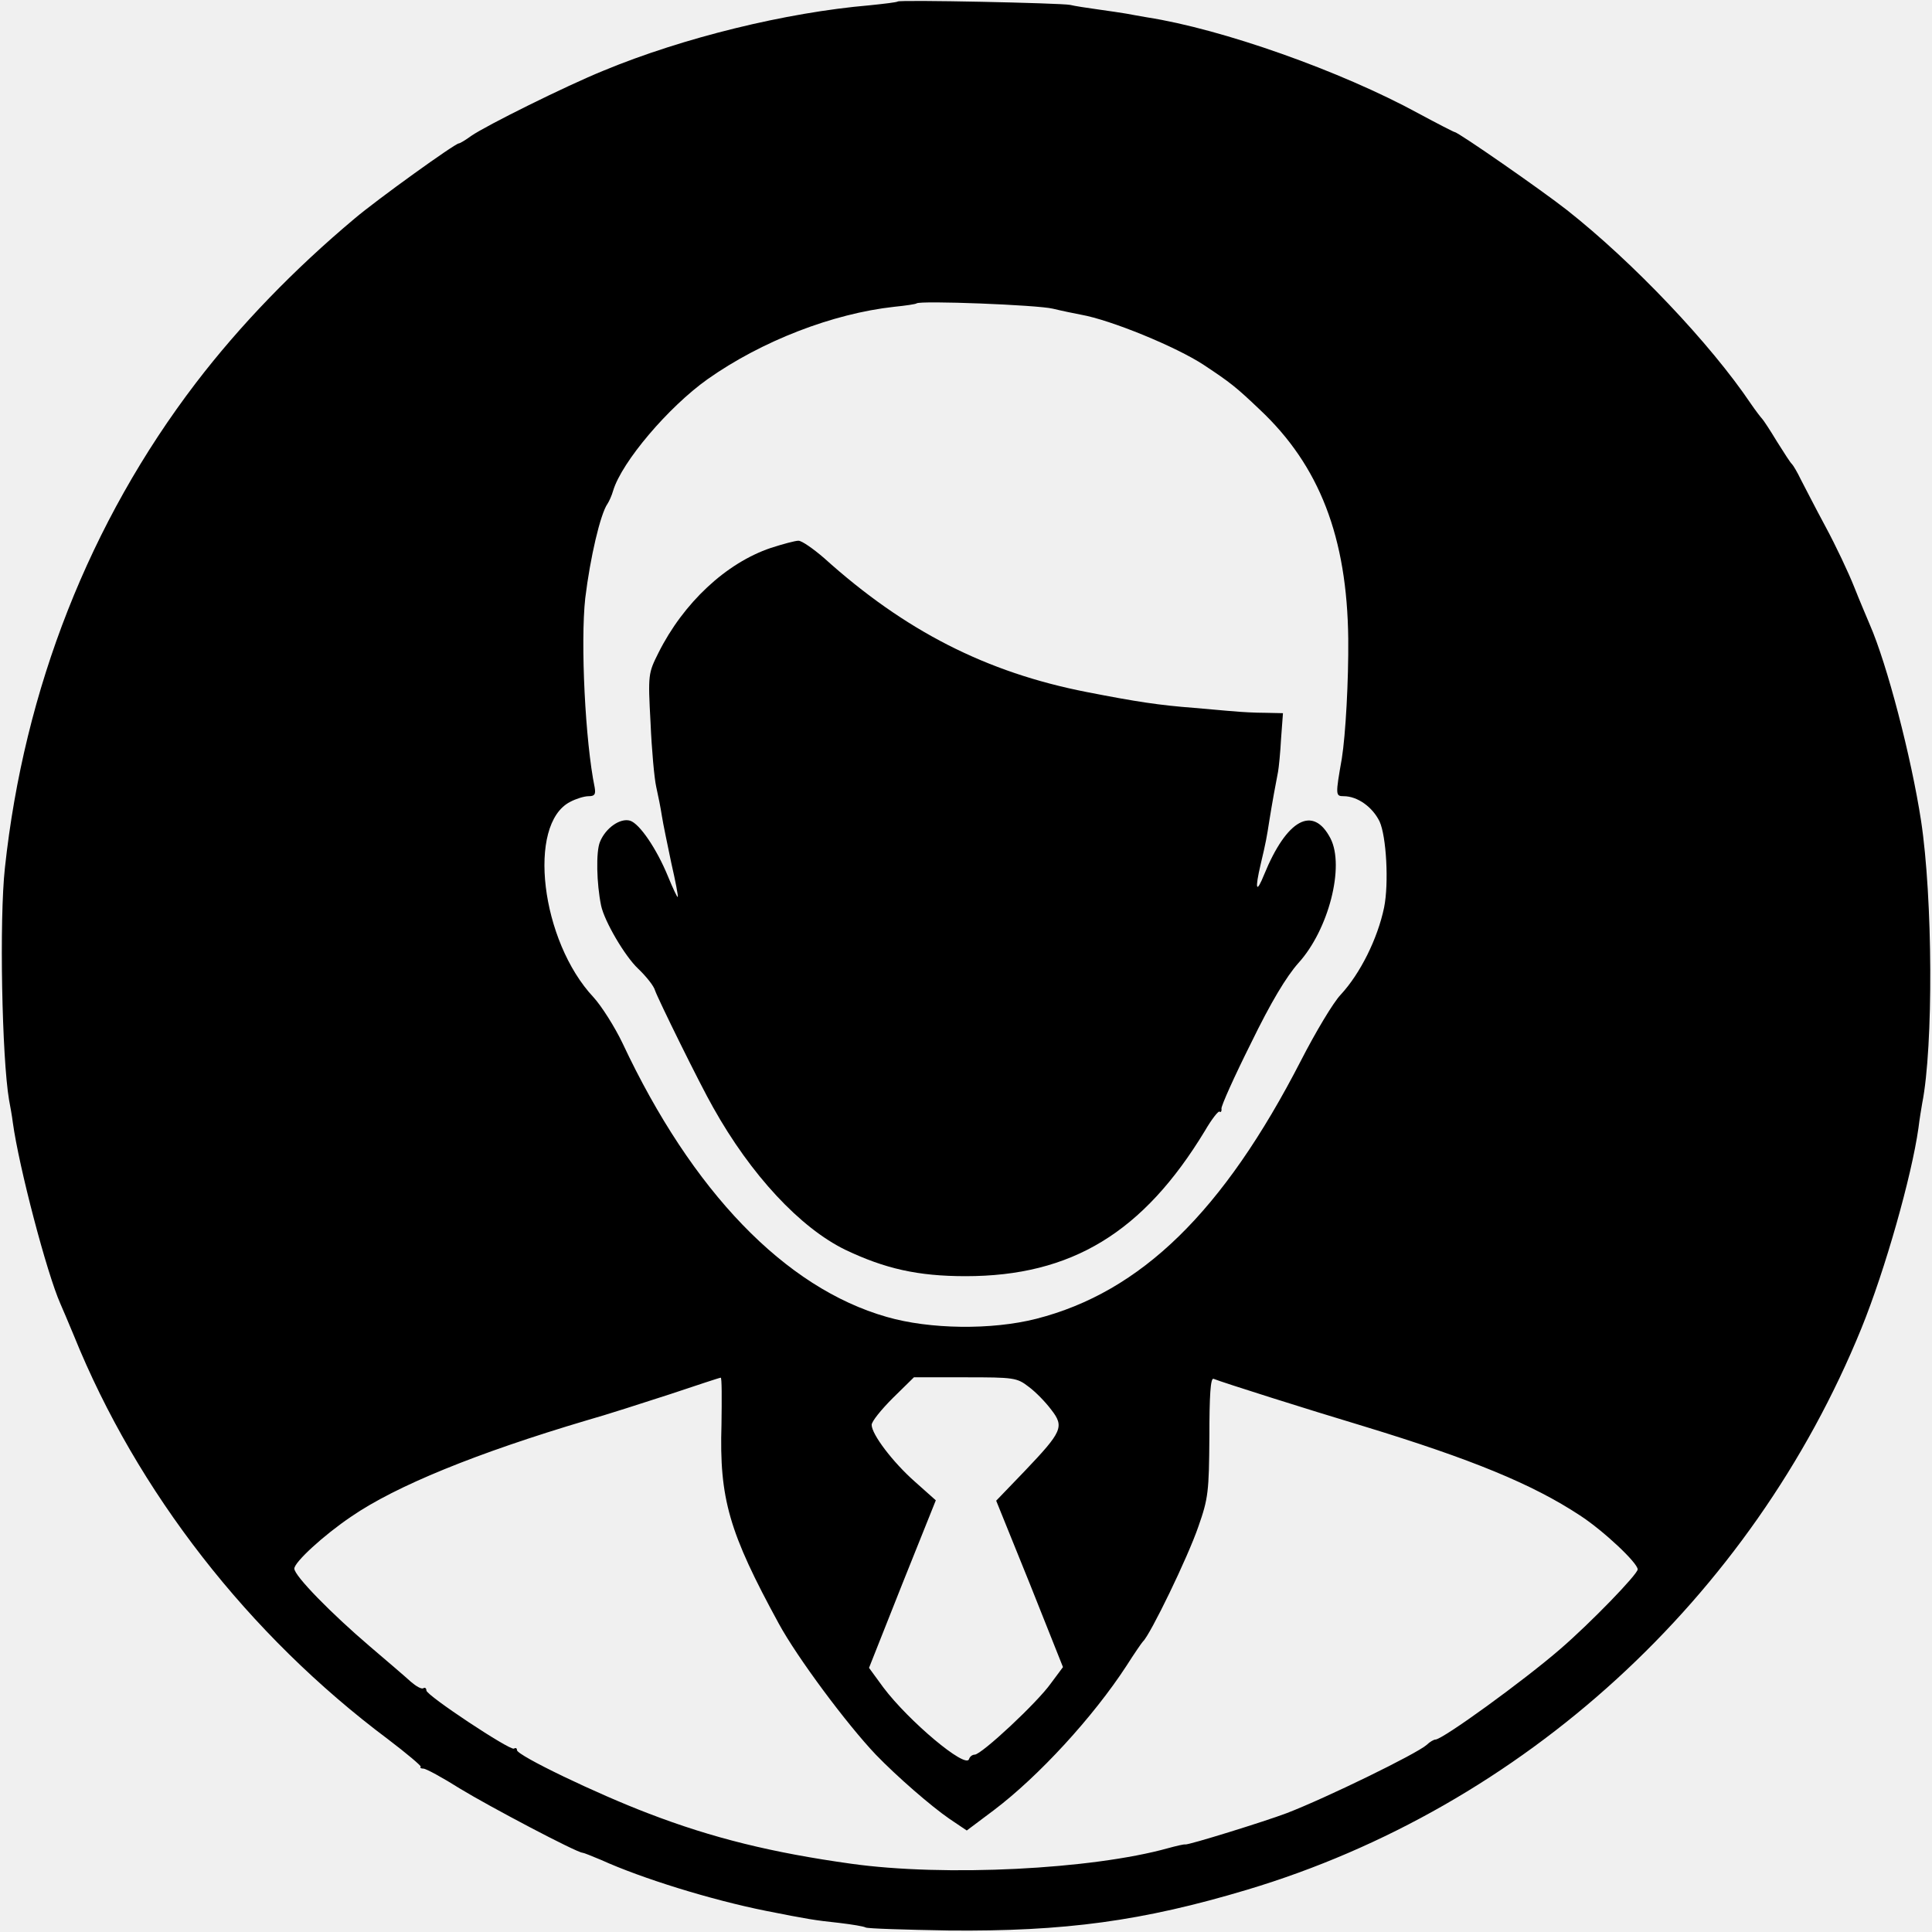
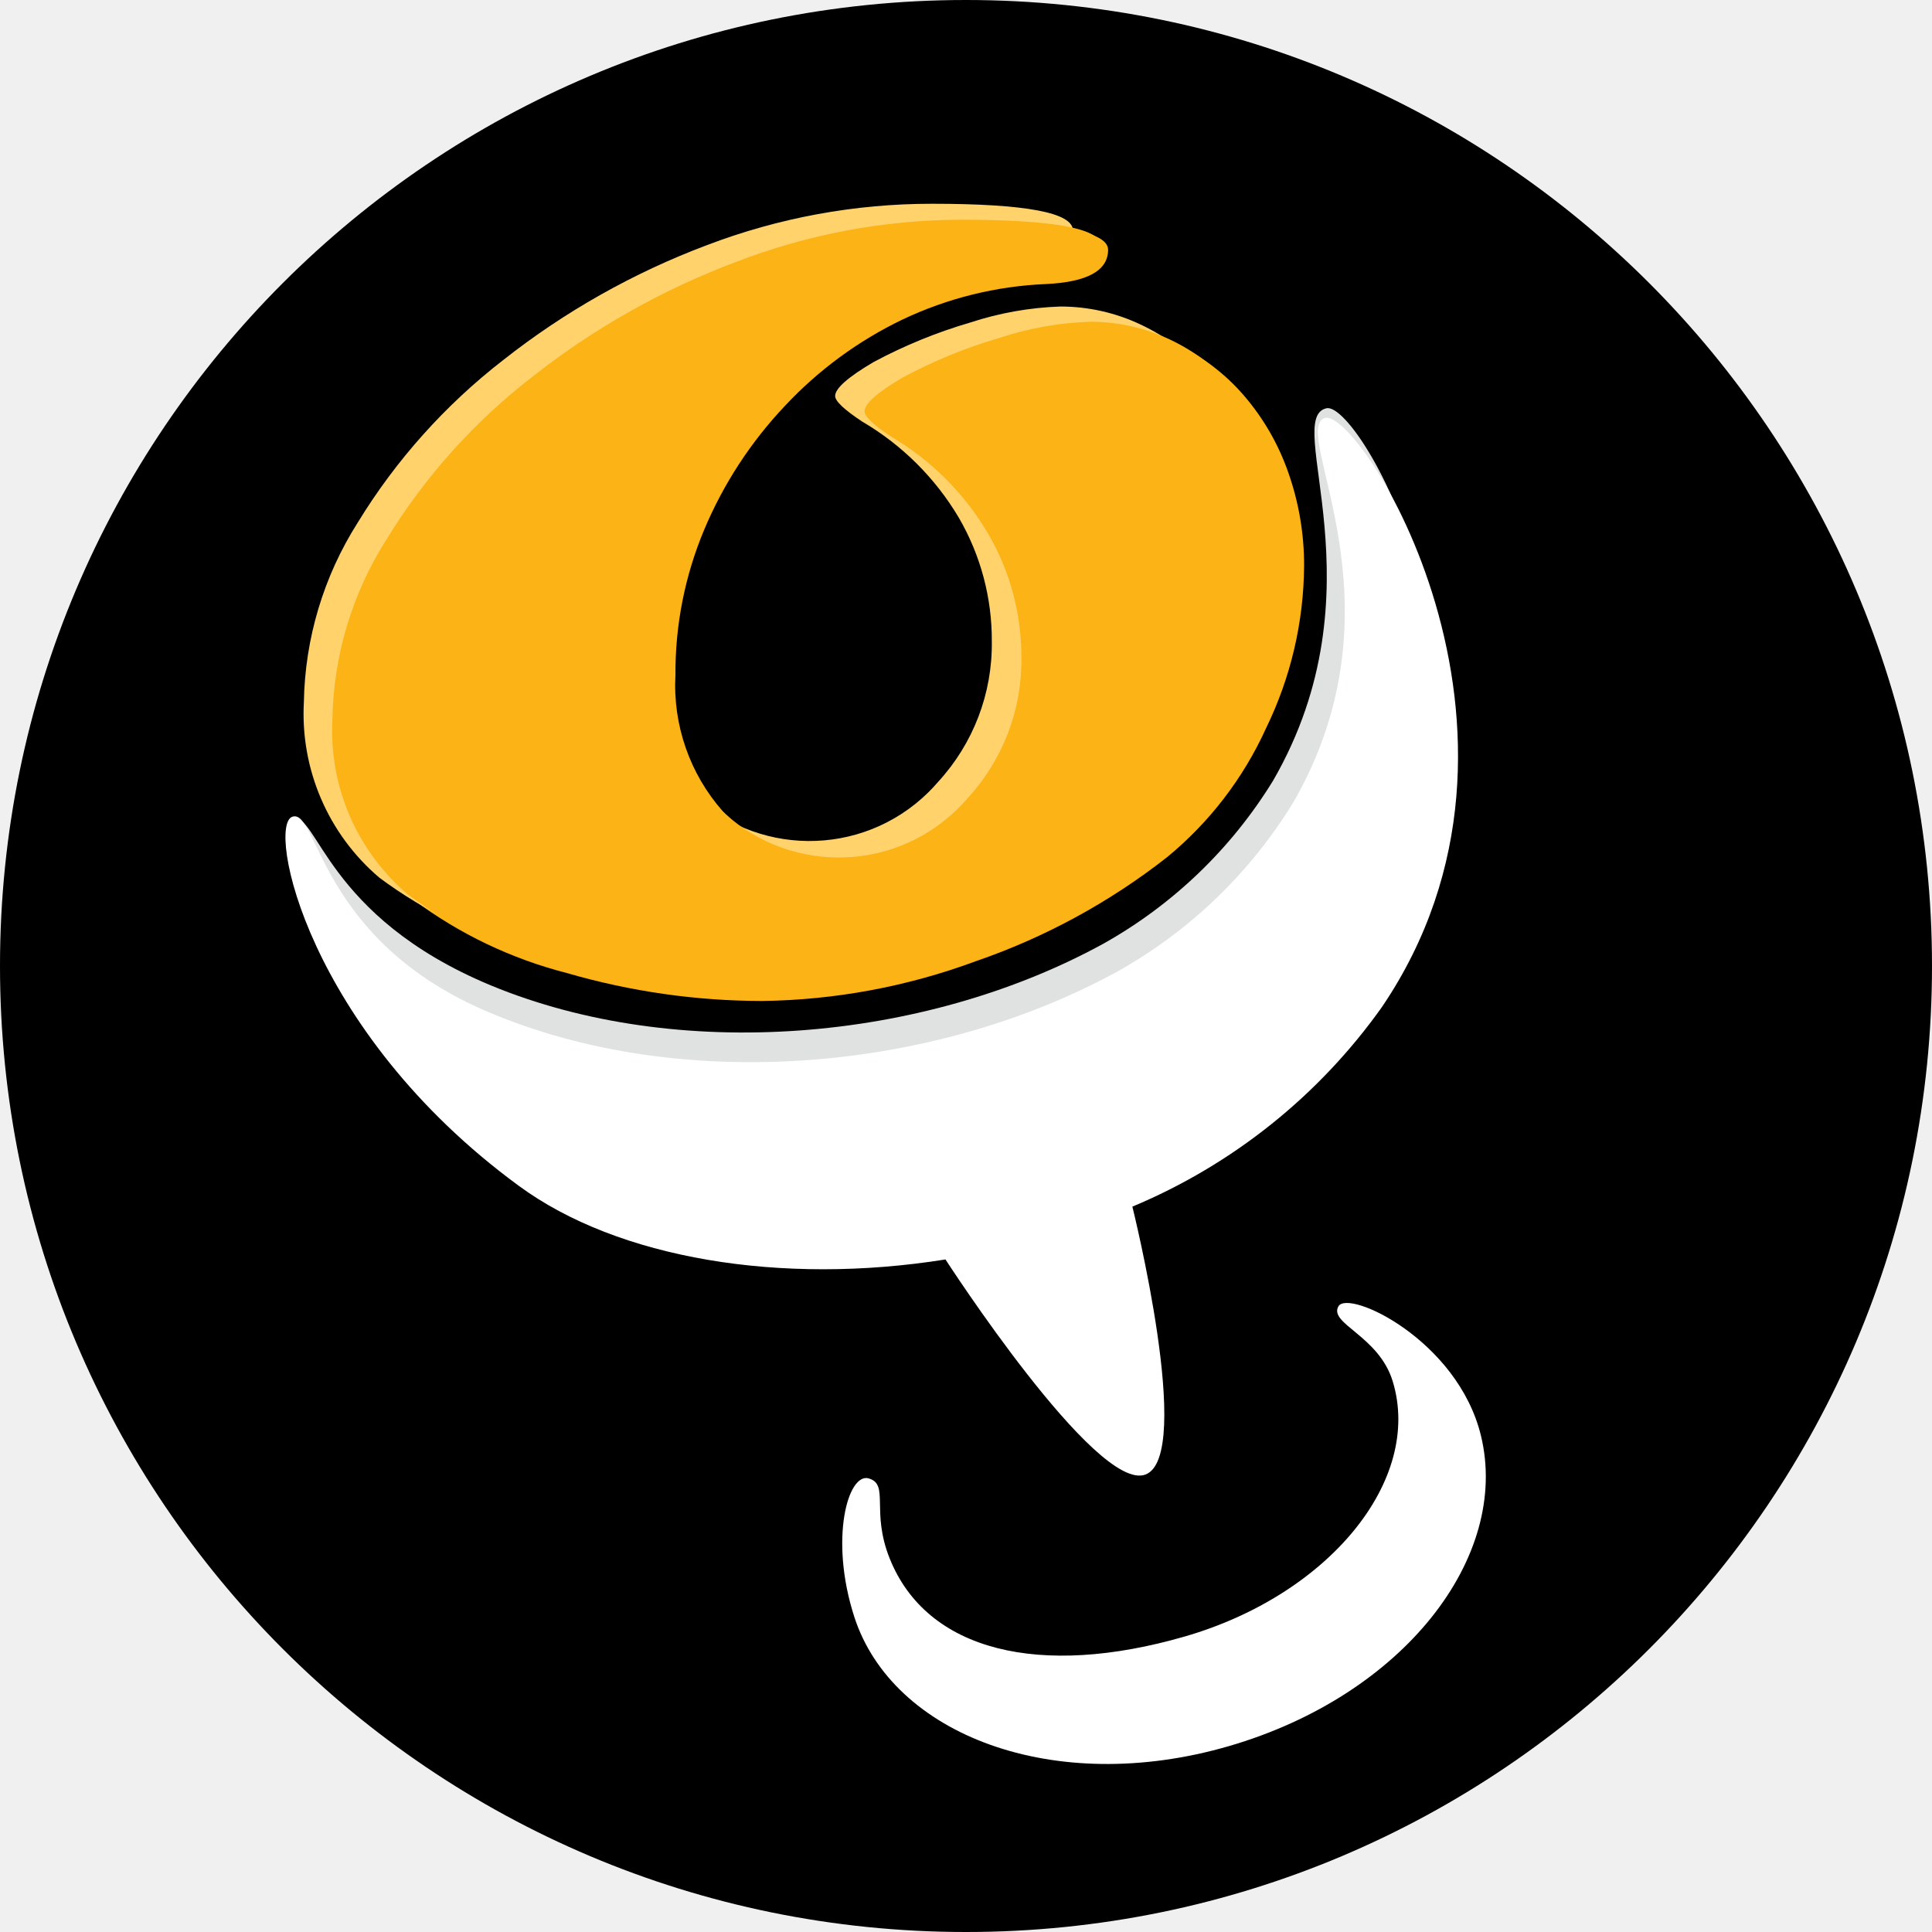
- <svg xmlns="http://www.w3.org/2000/svg" version="1.0" width="512pt" height="512pt" viewBox="0 0 512 512" preserveAspectRatio="xMidYMid meet">
-   <g transform="translate(0,512) scale(0.1,-0.1)" fill="#000000" stroke="none">
-     <path d="M2379 5116 c-2 -2 -35 -6 -74 -10 -222 -19 -495 -86 -705 -173 -101 -41 -312 -146 -351 -173 -15 -11 -30 -20 -33 -20 -10 0 -217 -149 -276 -199 -161 -135 -304 -283 -421 -436 -281 -368 -455 -810 -506 -1285 -15 -136 -8 -503 11 -615 3 -16 8 -43 10 -60 16 -117 90 -399 126 -480 5 -11 21 -49 36 -85 167 -413 463 -793 832 -1069 50 -38 89 -71 87 -73 -3 -3 1 -5 7 -5 7 0 51 -24 97 -53 77 -47 310 -170 325 -170 3 0 25 -9 49 -19 108 -49 292 -106 437 -135 111 -22 129 -25 195 -32 33 -4 64 -9 69 -12 5 -3 104 -6 220 -8 308 -3 514 25 791 108 731 219 1337 773 1628 1488 63 155 133 403 151 530 3 25 8 54 10 66 30 151 28 545 -3 749 -26 169 -90 415 -136 520 -7 17 -26 61 -41 99 -15 38 -49 110 -76 160 -27 50 -56 107 -66 126 -9 19 -20 37 -23 40 -4 3 -21 30 -40 60 -18 30 -36 57 -39 60 -3 3 -17 21 -30 40 -107 159 -312 375 -487 513 -66 52 -289 207 -298 207 -2 0 -45 22 -95 49 -207 113 -521 224 -720 255 -19 3 -44 8 -56 10 -12 2 -45 7 -74 11 -29 4 -62 9 -74 12 -24 5 -452 14 -457 9z m411 -814 c25 -6 59 -13 75 -16 79 -14 252 -85 325 -133 71 -47 86 -59 148 -118 159 -149 232 -339 235 -608 1 -111 -7 -254 -17 -317 -17 -97 -17 -100 5 -100 36 0 76 -28 95 -67 18 -39 25 -164 12 -228 -17 -82 -63 -175 -115 -231 -20 -21 -67 -100 -105 -174 -206 -401 -424 -614 -702 -685 -118 -30 -282 -28 -396 5 -270 77 -516 333 -700 725 -21 44 -56 99 -77 122 -140 149 -177 459 -62 518 15 8 37 15 49 15 16 0 19 5 16 23 -25 121 -38 384 -25 502 13 107 40 223 59 250 4 6 11 21 15 35 23 76 146 221 250 295 143 101 331 174 495 192 30 3 57 7 59 9 9 8 320 -4 361 -14z m-878 -2957 c-6 -197 20 -286 152 -528 49 -90 180 -266 257 -347 57 -59 147 -137 195 -170 l46 -31 72 54 c119 90 263 247 351 382 21 33 41 62 44 65 19 17 119 223 147 305 26 74 28 92 29 238 0 109 3 156 11 153 28 -11 246 -80 399 -126 285 -87 446 -153 572 -236 63 -41 153 -126 153 -143 0 -13 -125 -142 -205 -211 -97 -84 -312 -240 -331 -240 -4 0 -15 -6 -23 -14 -27 -24 -267 -141 -371 -181 -58 -22 -261 -85 -269 -83 -3 1 -24 -4 -46 -10 -201 -56 -591 -76 -840 -41 -208 29 -367 68 -536 133 -137 52 -349 154 -349 168 0 5 -3 7 -8 4 -10 -6 -232 141 -232 154 0 6 -4 9 -8 6 -5 -3 -19 5 -33 17 -13 12 -62 54 -109 94 -102 87 -200 187 -200 206 0 17 77 88 151 138 118 81 331 168 624 255 50 14 149 46 220 69 72 24 132 44 135 44 3 1 3 -55 2 -124z m814 100 c19 -14 45 -41 60 -61 35 -45 29 -58 -70 -162 l-76 -79 89 -220 88 -221 -32 -43 c-36 -51 -184 -189 -202 -189 -6 0 -13 -5 -15 -12 -9 -26 -160 101 -227 190 l-38 52 88 222 89 222 -55 49 c-59 52 -115 126 -115 151 0 9 25 40 56 71 l56 55 136 0 c129 0 137 -1 168 -25z" />
-     <path d="M2043 3668 c-119 -40 -232 -146 -298 -278 -27 -54 -28 -57 -21 -185 3 -71 10 -148 15 -170 5 -22 12 -57 15 -77 3 -20 15 -77 25 -125 11 -48 19 -89 17 -90 -1 -2 -13 23 -26 55 -30 73 -75 139 -100 147 -26 8 -65 -19 -80 -56 -11 -26 -9 -111 3 -169 9 -42 63 -134 98 -167 21 -20 42 -46 45 -58 8 -23 119 -249 154 -310 100 -179 231 -319 350 -377 105 -50 192 -70 319 -70 281 0 471 116 634 385 18 31 36 54 39 51 3 -3 6 1 5 8 -1 7 34 85 78 173 53 109 94 177 126 213 80 88 123 256 85 330 -46 89 -116 51 -176 -96 -21 -52 -25 -40 -9 28 14 59 16 71 23 116 7 44 17 99 23 129 2 11 6 50 8 88 l5 67 -47 1 c-27 0 -64 2 -83 4 -19 1 -67 6 -105 9 -92 7 -152 16 -285 42 -266 52 -482 162 -696 355 -29 25 -59 46 -68 46 -9 0 -42 -9 -73 -19z" />
-   </g>
+ <svg xmlns="http://www.w3.org/2000/svg" id="Layer_1" data-name="Layer 1" viewBox="0 0 512 512">
+   <defs>
+     <style>.cls-1{fill:#fbb315;}.cls-2{fill:#fff;}.cls-3{fill:#ffd26c;}.cls-4{fill:#e0e1e1;}</style>
+   </defs>
+   <circle cx="256" cy="256" r="256" />
+   <path class="cls-1" d="M256.22,59.12q37.38,0,37.44,7.06,0,8.33-16.54,9.1a98,98,0,0,0-37.88,9.37A104.76,104.76,0,0,0,208,107.58a109.33,109.33,0,0,0-21.34,32.7A98.09,98.09,0,0,0,179,178.87,50.45,50.45,0,0,0,191.55,215a45,45,0,0,0,63.7.69q1.49-1.46,2.85-3.06a54,54,0,0,0,14.28-37.22,64.56,64.56,0,0,0-8.82-33.08,72.34,72.34,0,0,0-26-25.42q-7.22-4.74-7.17-6.78,0-3,10.2-9A133.76,133.76,0,0,1,266.31,90.6a85.85,85.85,0,0,1,23.93-4.25,49.62,49.62,0,0,1,21.28,4.74,54.14,54.14,0,0,1,18.08,13.67,63,63,0,0,1,11.85,20.57A73.66,73.66,0,0,1,345.6,150a99.63,99.63,0,0,1-10.09,43,95.11,95.11,0,0,1-26.24,34.18,173.79,173.79,0,0,1-50.72,27.57A169.21,169.21,0,0,1,202,265.27a186.08,186.08,0,0,1-51.72-7.39,116.22,116.22,0,0,1-40.74-19.46A57.06,57.06,0,0,1,89.5,191.77a91.85,91.85,0,0,1,14.34-47.64A160.33,160.33,0,0,1,142.43,101a202.35,202.35,0,0,1,54-30.49A167.33,167.33,0,0,1,256.22,59.12Z" />
+   <path class="cls-2" d="M392.46,380.44c-6.18-25.36-35.18-38.87-37.77-34.24s10.7,7.77,14.39,19.85c8,26.19-16.93,56.62-55.14,67.65s-68.31,4-78.18-20.73c-5-12.52,0-19.52-5.51-21.17s-10.53,16-3.86,36.66c10.09,31.26,52.87,47.75,99.24,34.29S400.29,412.59,392.46,380.44Z" />
+   <path class="cls-3" d="M247,54q37.33,0,37.33,7.06,0,8.33-16.54,9.1a97.92,97.92,0,0,0-37.82,9.37,104.43,104.43,0,0,0-31.15,22.88,109.17,109.17,0,0,0-21.28,32.64,97.86,97.86,0,0,0-7.61,38.59,50.34,50.34,0,0,0,12.57,35.84A44.94,44.94,0,0,0,246,210q1.37-1.35,2.62-2.81A53.92,53.92,0,0,0,262.84,170a64.51,64.51,0,0,0-8.71-32.75,72.23,72.23,0,0,0-25.64-25.53q-7.17-4.74-7.17-6.78,0-3,10.2-9a133.59,133.59,0,0,1,25.64-10.48A85.85,85.85,0,0,1,281,81.23,49.62,49.62,0,0,1,302.26,86a54,54,0,0,1,18,13.62,62.74,62.74,0,0,1,11.8,20.51,73.27,73.27,0,0,1,4.14,24.65,99.24,99.24,0,0,1-10.09,42.73,94.94,94.94,0,0,1-26.24,34.13,173.57,173.57,0,0,1-50.67,27.29,168.88,168.88,0,0,1-56.4,10.48A185.69,185.69,0,0,1,141.16,252a116.11,116.11,0,0,1-40.63-19.41,57,57,0,0,1-20-46.53,91.63,91.63,0,0,1,14.28-47.58A159.89,159.89,0,0,1,133.38,95.4,201.85,201.85,0,0,1,187.25,65,167.06,167.06,0,0,1,247,54Z" />
+   <path class="cls-1" d="M254.57,58.23q37.33,0,37.33,7.06,0,8.33-16.54,9.1a97.92,97.92,0,0,0-37.77,9.37,104.76,104.76,0,0,0-31.15,22.88,109.06,109.06,0,0,0-21.28,32.64,97.86,97.86,0,0,0-7.61,38.59,50.34,50.34,0,0,0,12.74,36,44.94,44.94,0,0,0,63.55.44q1.37-1.35,2.62-2.81a53.87,53.87,0,0,0,14.22-37.33,64.51,64.51,0,0,0-8.82-32.75,72.17,72.17,0,0,0-25.58-25.64q-7.17-4.74-7.17-6.78,0-3,10.2-9a133.32,133.32,0,0,1,25.64-10.48,85.68,85.68,0,0,1,23.87-4.25A49.62,49.62,0,0,1,310.09,90a54,54,0,0,1,17.81,13.62,62.85,62.85,0,0,1,11.8,20.51,73.55,73.55,0,0,1,4,24.7,99.24,99.24,0,0,1-10,42.9,94.83,94.83,0,0,1-26.3,34.29,173.45,173.45,0,0,1-50.61,27.29,168.71,168.71,0,0,1-56.4,10.48,185.8,185.8,0,0,1-51.66-7.39,115.78,115.78,0,0,1-40.63-19.35,57,57,0,0,1-20-46.53A91.63,91.63,0,0,1,102.4,143,159.89,159.89,0,0,1,141,99.92a201.9,201.9,0,0,1,53.87-30.43A167,167,0,0,1,254.57,58.23Z" />
+   <path class="cls-4" d="M351.55,108.19c-11.85,2.54,15.11,48-14.17,98.69a123.67,123.67,0,0,1-45.1,43.28c-47.75,26.13-112.92,31.37-162.15,11-44.11-18.3-46-46.48-52.65-44.11s5.51,48.63,60.26,88.66c25.53,18.69,67.65,25.53,109.83,18.8,0,0,38.87,59.71,51.5,55.14s-3.31-68.86-3.31-68.86a149.42,149.42,0,0,0,64-51.66C408.12,189,360.71,106.2,351.55,108.19Z" />
+   <path class="cls-2" d="M350.89,110.83c-8.77,4,22.05,49-8,101.56a127.69,127.69,0,0,1-46.42,44.88c-49.13,27.07-116.22,32.47-166.89,11-45.16-19-45.27-54.09-52.1-51.83s3.75,56.57,60,97.81c26.3,19.35,69.64,26.46,113.08,19.52,0,0,40,61.92,53,57s-3.47-71-3.47-71a153.88,153.88,0,0,0,66.16-52.93C415.67,193.87,359.71,106.86,350.89,110.83Z" />
</svg>
